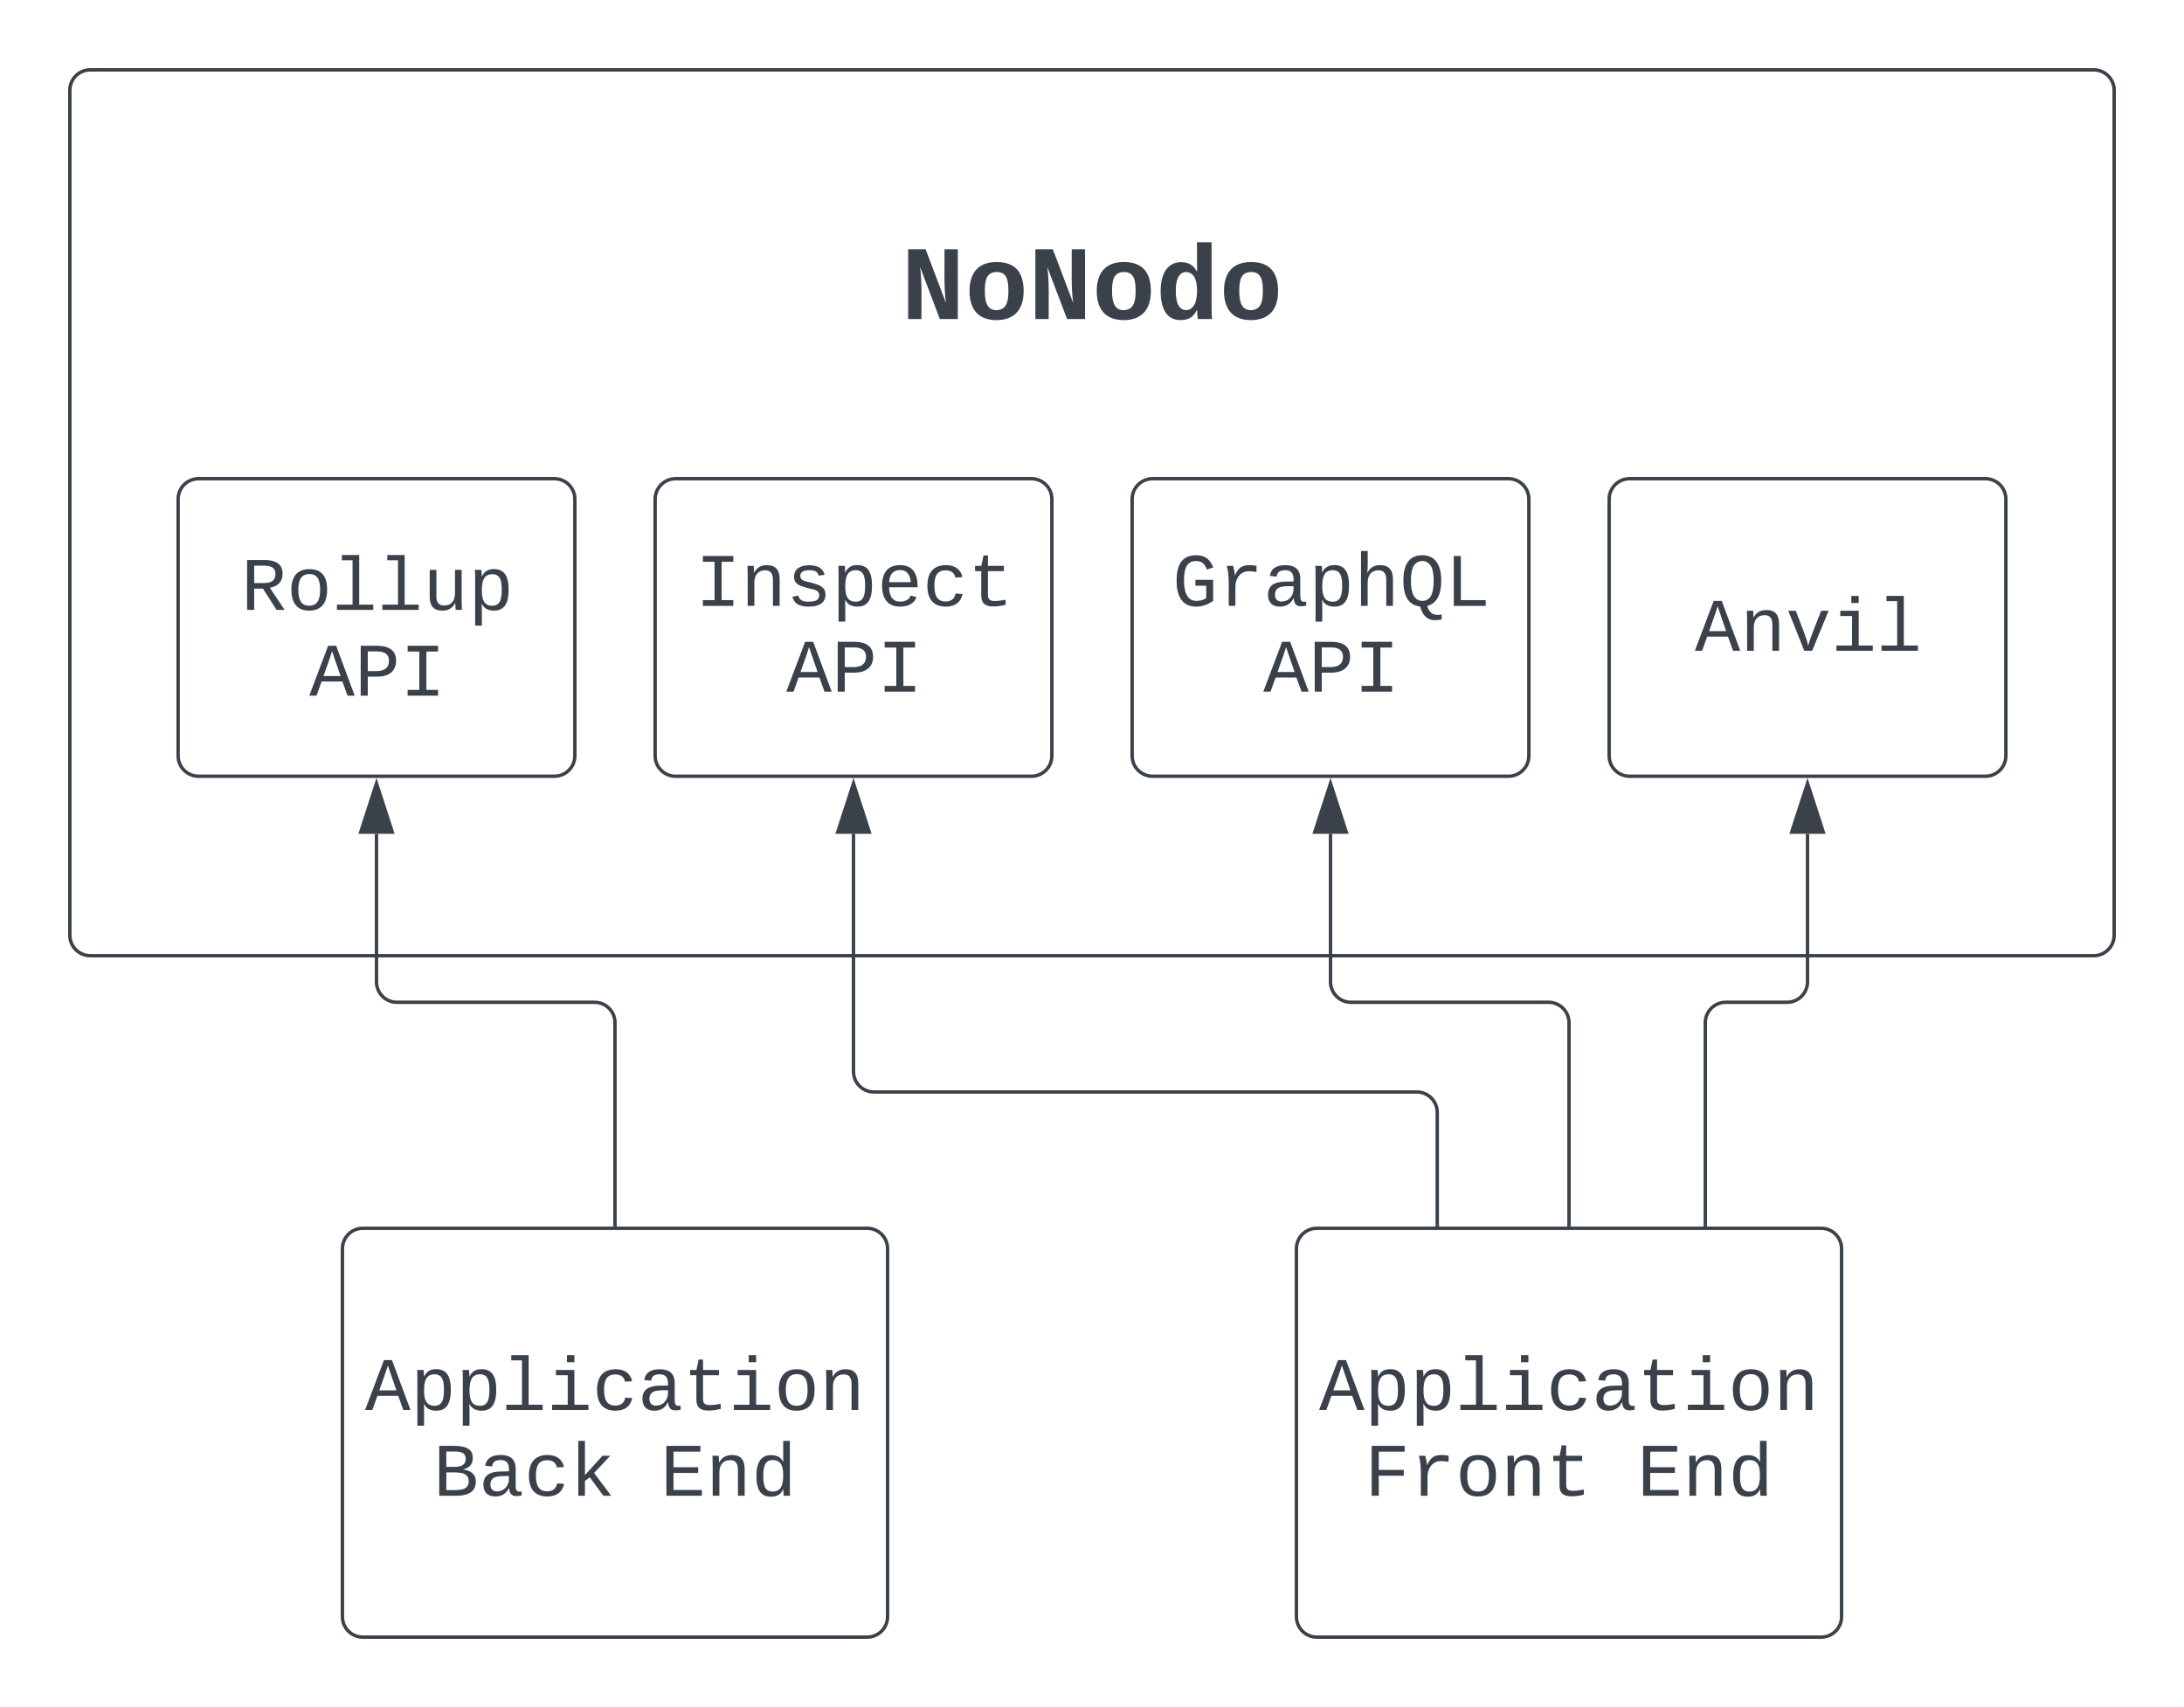
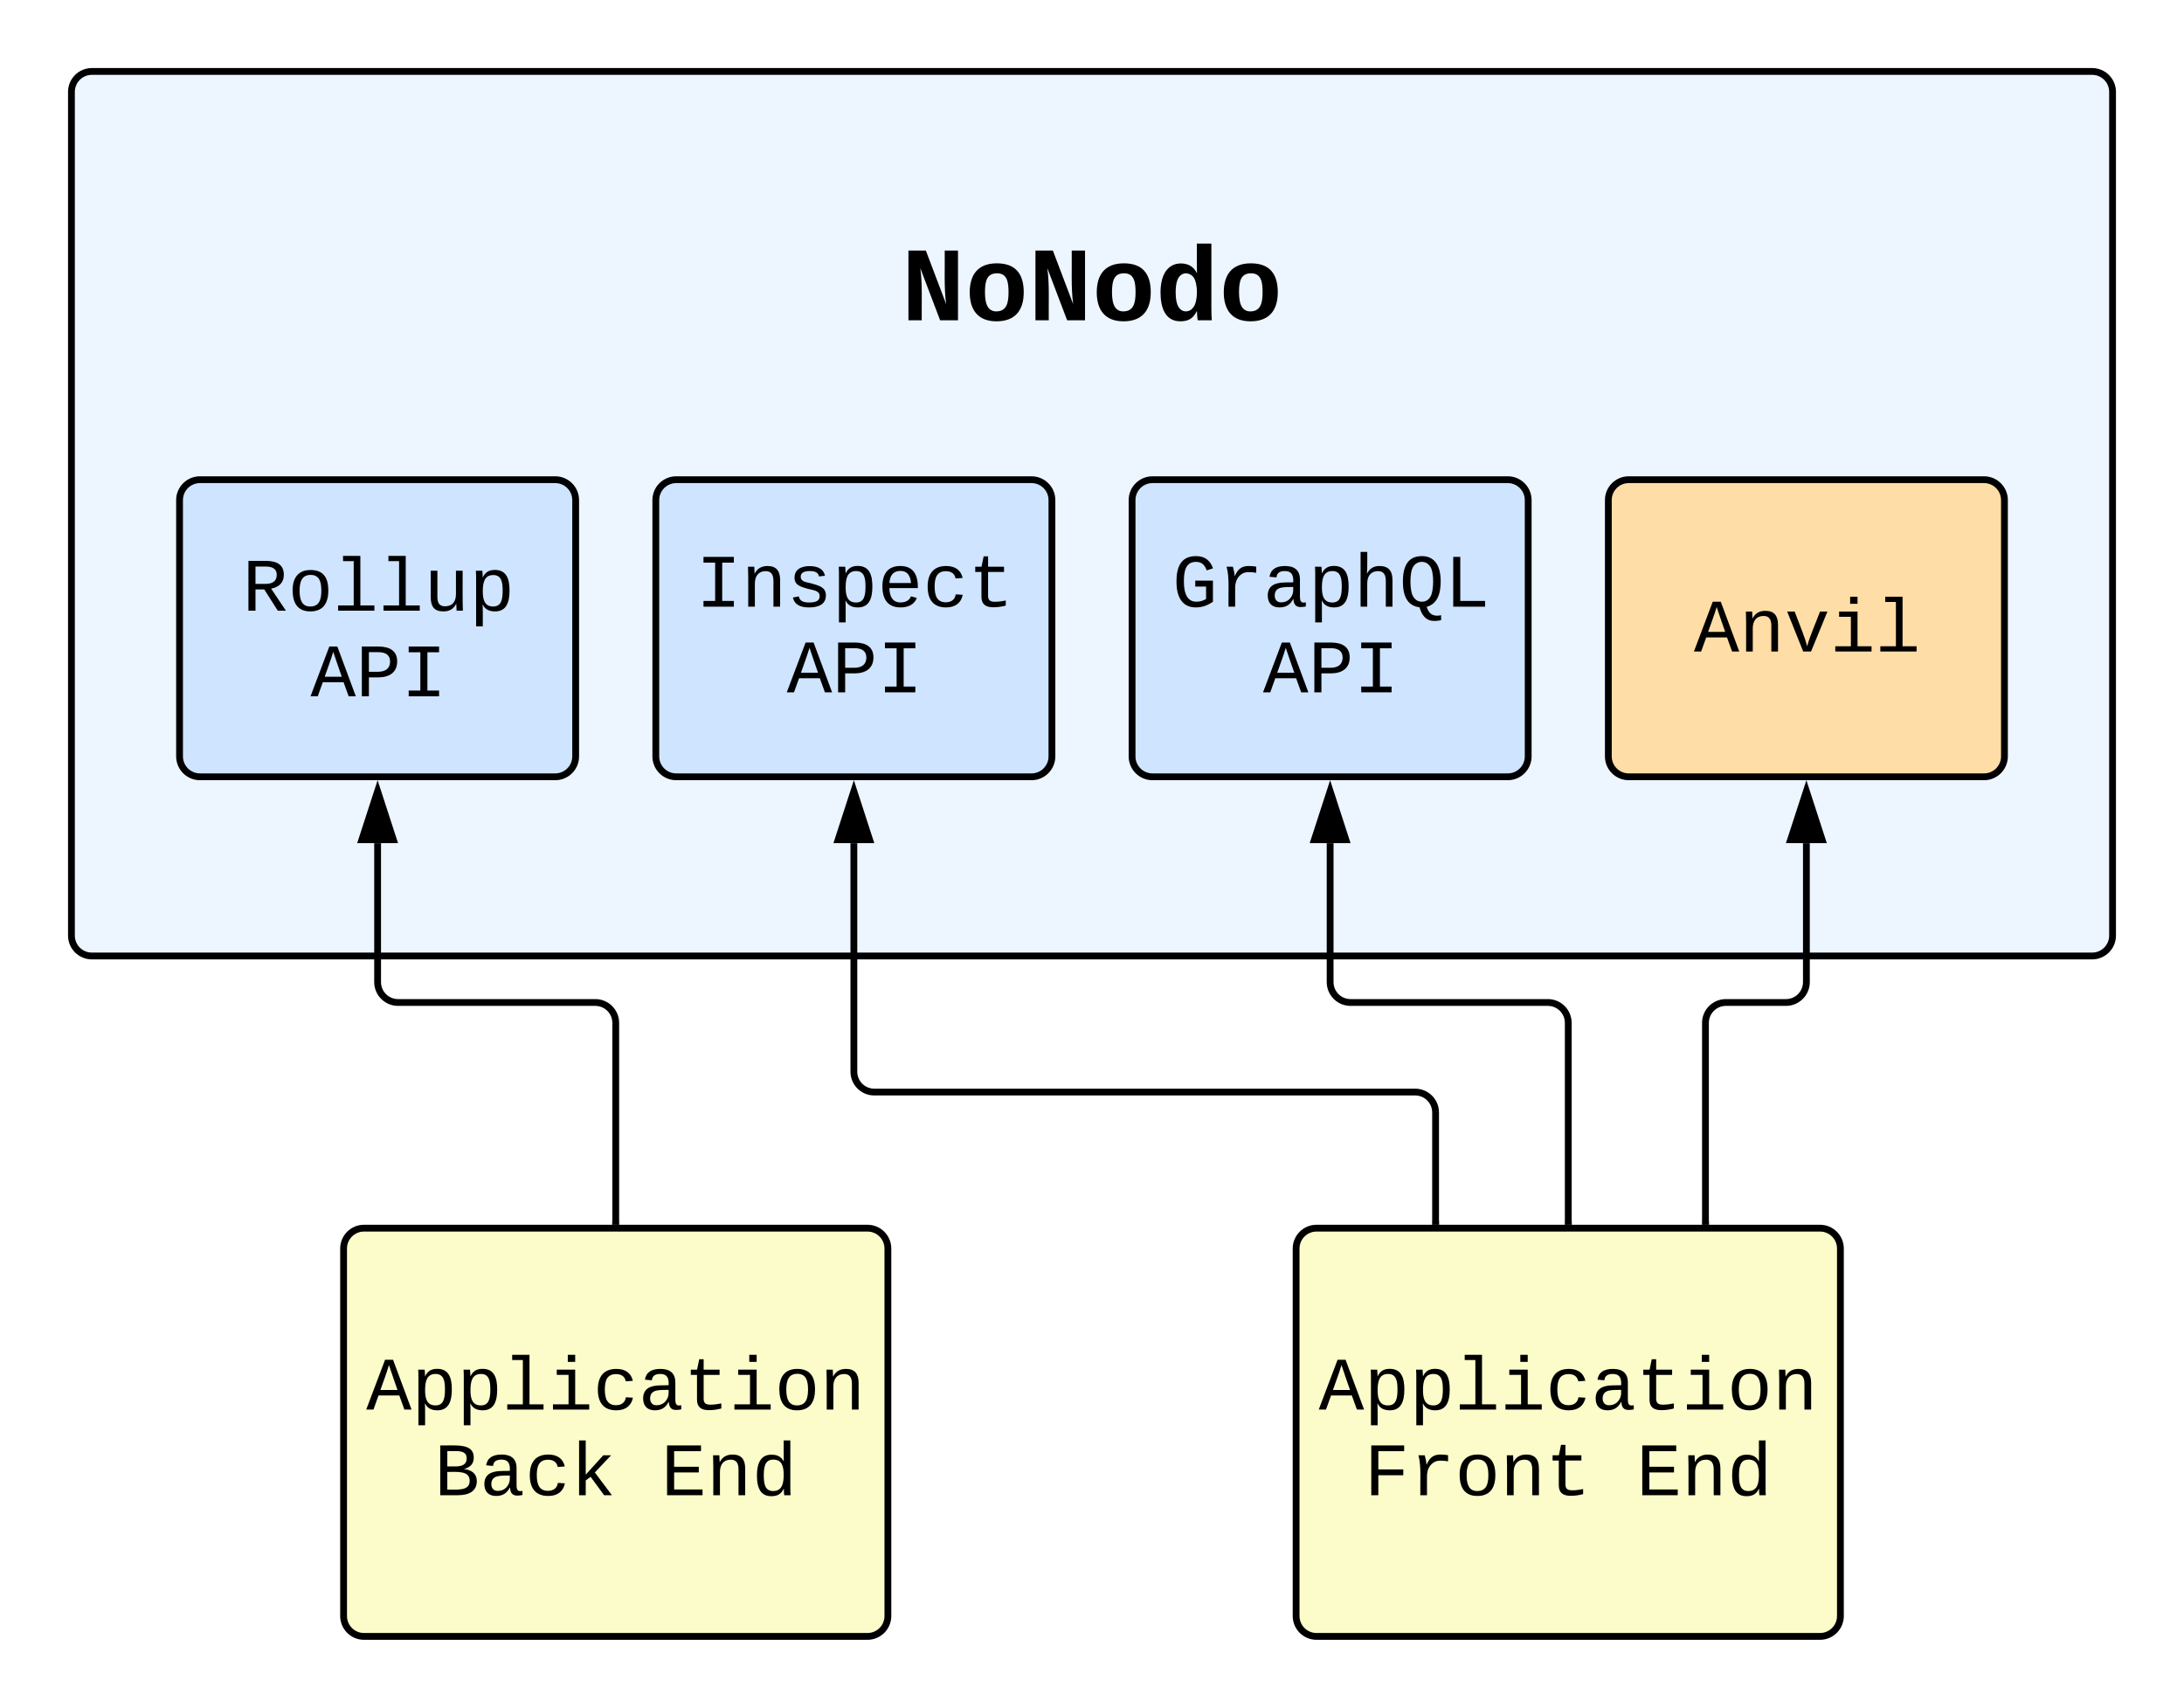
- <svg xmlns="http://www.w3.org/2000/svg" xmlns:ns1="lucid" xmlns:xlink="http://www.w3.org/1999/xlink" width="641" height="501">
-   <g transform="translate(-579.5 -379.5)" ns1:page-tab-id="0_0">
+ <svg xmlns="http://www.w3.org/2000/svg" xmlns:ns1="lucid" xmlns:xlink="http://www.w3.org/1999/xlink" width="642" height="502">
+   <g transform="translate(-579 -379)" ns1:page-tab-id="0_0">
    <path d="M500 0h1000v1000H500z" fill="#fff" />
-     <path d="M600 406a6 6 0 0 1 6-6h588a6 6 0 0 1 6 6v248a6 6 0 0 1-6 6H606a6 6 0 0 1-6-6z" stroke="#3a414a" fill="#fff" />
+     <path d="M600 406a6 6 0 0 1 6-6h588a6 6 0 0 1 6 6v248a6 6 0 0 1-6 6H606a6 6 0 0 1-6-6z" stroke="#000" stroke-width="2" fill="#edf5ff" />
    <use xlink:href="#a" transform="matrix(1,0,0,1,612,412) translate(288 25.90061)" />
    <use xlink:href="#b" transform="matrix(1,0,0,1,612,412) translate(231.9909 61.14366)" />
-     <path d="M680 746a6 6 0 0 1 6-6h148a6 6 0 0 1 6 6v108a6 6 0 0 1-6 6H686a6 6 0 0 1-6-6z" stroke="#3a414a" fill="#fff" />
+     <path d="M680 746a6 6 0 0 1 6-6h148a6 6 0 0 1 6 6v108a6 6 0 0 1-6 6H686a6 6 0 0 1-6-6z" stroke="#000" stroke-width="2" fill="#fcfcca" />
    <use xlink:href="#c" transform="matrix(1,0,0,1,692,752) translate(-5.345269 41.32682)" />
    <use xlink:href="#d" transform="matrix(1,0,0,1,692,752) translate(14.65799 66.50043)" />
    <use xlink:href="#e" transform="matrix(1,0,0,1,692,752) translate(81.3355 66.50043)" />
-     <path d="M960 746a6 6 0 0 1 6-6h148a6 6 0 0 1 6 6v108a6 6 0 0 1-6 6H966a6 6 0 0 1-6-6z" stroke="#3a414a" fill="#fff" />
+     <path d="M960 746a6 6 0 0 1 6-6h148a6 6 0 0 1 6 6v108a6 6 0 0 1-6 6H966a6 6 0 0 1-6-6z" stroke="#000" stroke-width="2" fill="#fcfcca" />
    <use xlink:href="#c" transform="matrix(1,0,0,1,972,752) translate(-5.345269 41.32682)" />
    <use xlink:href="#f" transform="matrix(1,0,0,1,972,752) translate(7.990234 66.50043)" />
    <use xlink:href="#e" transform="matrix(1,0,0,1,972,752) translate(88.00326 66.50043)" />
-     <path d="M631.78 526a6 6 0 0 1 6-6h104.44a6 6 0 0 1 6 6v75.33a6 6 0 0 1-6 6H637.78a6 6 0 0 1-6-6z" stroke="#3a414a" fill="#fff" />
+     <path d="M631.78 526a6 6 0 0 1 6-6h104.44a6 6 0 0 1 6 6v75.33a6 6 0 0 1-6 6H637.78a6 6 0 0 1-6-6z" stroke="#000" stroke-width="2" fill="#cfe4ff" />
    <use xlink:href="#g" transform="matrix(1,0,0,1,643.7778,532) translate(6.49349 26.50043)" />
    <use xlink:href="#h" transform="matrix(1,0,0,1,643.7778,532) translate(26.49674 51.67405)" />
-     <path d="M771.78 526a6 6 0 0 1 6-6h104.44a6 6 0 0 1 6 6v75.33a6 6 0 0 1-6 6H777.78a6 6 0 0 1-6-6z" stroke="#3a414a" fill="#fff" />
+     <path d="M771.78 526a6 6 0 0 1 6-6h104.44a6 6 0 0 1 6 6v75.33a6 6 0 0 1-6 6H777.78a6 6 0 0 1-6-6z" stroke="#000" stroke-width="2" fill="#cfe4ff" />
    <use xlink:href="#i" transform="matrix(1,0,0,1,783.7778,532) translate(-0.1742622 25.32682)" />
    <use xlink:href="#h" transform="matrix(1,0,0,1,783.7778,532) translate(26.49674 50.50043)" />
-     <path d="M911.78 526a6 6 0 0 1 6-6h104.44a6 6 0 0 1 6 6v75.33a6 6 0 0 1-6 6H917.78a6 6 0 0 1-6-6z" stroke="#3a414a" fill="#fff" />
+     <path d="M911.78 526a6 6 0 0 1 6-6h104.44a6 6 0 0 1 6 6v75.33a6 6 0 0 1-6 6H917.78a6 6 0 0 1-6-6z" stroke="#000" stroke-width="2" fill="#cfe4ff" />
    <use xlink:href="#j" transform="matrix(1,0,0,1,923.7778,532) translate(-0.1742622 25.32682)" />
    <use xlink:href="#h" transform="matrix(1,0,0,1,923.7778,532) translate(26.49674 50.50043)" />
-     <path d="M1001.33 739v-33a6 6 0 0 0-6-6H836a6 6 0 0 1-6-6v-69.78" stroke="#3a414a" fill="none" />
-     <path d="M1001.83 739.5h-1v-.5h1z" stroke="#3a414a" stroke-width=".05" fill="#3a414a" />
-     <path d="M830 609.45l4.63 14.27h-9.26z" stroke="#3a414a" fill="#3a414a" />
-     <path d="M1040 739v-59.33a6 6 0 0 0-6-6h-58a6 6 0 0 1-6-6v-43.45" stroke="#3a414a" fill="none" />
-     <path d="M1040.5 739.5h-1v-.5h1z" stroke="#3a414a" stroke-width=".05" fill="#3a414a" />
-     <path d="M970 609.45l4.63 14.27h-9.26z" stroke="#3a414a" fill="#3a414a" />
-     <path d="M760 739v-59.33a6 6 0 0 0-6-6h-58a6 6 0 0 1-6-6v-43.45" stroke="#3a414a" fill="none" />
-     <path d="M760.5 739.5h-1v-.5h1z" stroke="#3a414a" stroke-width=".05" fill="#3a414a" />
-     <path d="M690 609.45l4.63 14.27h-9.26z" stroke="#3a414a" fill="#3a414a" />
-     <path d="M1051.78 526a6 6 0 0 1 6-6h104.44a6 6 0 0 1 6 6v75.33a6 6 0 0 1-6 6h-104.44a6 6 0 0 1-6-6z" stroke="#3a414a" fill="#fff" />
+     <path d="M1001 738v-32a6 6 0 0 0-6-6H836a6 6 0 0 1-6-6v-67.16" stroke="#000" stroke-width="2" fill="none" />
+     <path d="M1002 739h-2v-1.03h2z" stroke="#000" stroke-width=".05" />
+     <path d="M830 611.57l4.63 14.26h-9.26z" stroke="#000" stroke-width="2" />
+     <path d="M1040 738v-58.33a6 6 0 0 0-6-6h-58a6 6 0 0 1-6-6v-40.83" stroke="#000" stroke-width="2" fill="none" />
+     <path d="M1041 739h-2v-1.03h2z" stroke="#000" stroke-width=".05" />
+     <path d="M970 611.57l4.63 14.26h-9.26z" stroke="#000" stroke-width="2" />
+     <path d="M760 738v-58.33a6 6 0 0 0-6-6h-58a6 6 0 0 1-6-6v-40.83" stroke="#000" stroke-width="2" fill="none" />
+     <path d="M761 739h-2v-1.03h2z" stroke="#000" stroke-width=".05" />
+     <path d="M690 611.57l4.63 14.26h-9.26z" stroke="#000" stroke-width="2" />
+     <path d="M1051.78 526a6 6 0 0 1 6-6h104.44a6 6 0 0 1 6 6v75.33a6 6 0 0 1-6 6h-104.44a6 6 0 0 1-6-6z" stroke="#000" stroke-width="2" fill="#ffdda6" />
    <g>
      <use xlink:href="#k" transform="matrix(1,0,0,1,1063.778,532) translate(13.16124 38.50043)" />
    </g>
-     <path d="M1080 739v-59.33a6 6 0 0 1 6-6h18a6 6 0 0 0 6-6v-43.45" stroke="#3a414a" fill="none" />
-     <path d="M1080.5 739.5h-1v-.5h1z" stroke="#3a414a" stroke-width=".05" fill="#3a414a" />
-     <path d="M1110 609.45l4.63 14.27h-9.27z" stroke="#3a414a" fill="#3a414a" />
+     <path d="M1080.33 738v-58.33a6 6 0 0 1 6-6H1104a6 6 0 0 0 6-6v-40.83" stroke="#000" stroke-width="2" fill="none" />
+     <path d="M1081.33 739h-2v-1.03h2z" stroke="#000" stroke-width=".05" />
+     <path d="M1110 611.57l4.63 14.26h-9.27z" stroke="#000" stroke-width="2" />
    <defs>
-       <path fill="#3a414a" d="M865-312c-44-312-23-686-28-1037h257V0H748L364-1010c44 304 24 668 28 1010H135v-1349h337" id="l" />
-       <path fill="#3a414a" d="M616-1102c361 0 521 202 521 560 0 354-171 562-527 562C259 20 92-192 92-542c0-351 169-560 524-560zm-9 930c200-2 236-165 236-370 0-199-27-367-223-367-195 0-233 146-233 367 0 129 18 223 55 282s92 88 165 88" id="m" />
-       <path fill="#3a414a" d="M802-909c-3-189-2-383-2-575h281v1248c-1 83 4 168 8 236H817c-9-50-14-117-15-176h-4C735-49 651 20 482 20 191 20 97-238 97-539c0-243 66-432 221-519 50-28 108-42 175-42 162 2 253 78 309 191zm-70 658c91-113 93-462 2-584-46-61-145-100-224-53-96 56-119 190-120 349 0 123 17 214 52 275 46 82 130 115 222 74 25-12 46-33 68-61" id="n" />
+       <path d="M865-312c-44-312-23-686-28-1037h257V0H748L364-1010c44 304 24 668 28 1010H135v-1349h337" id="l" />
+       <path d="M616-1102c361 0 521 202 521 560 0 354-171 562-527 562C259 20 92-192 92-542c0-351 169-560 524-560zm-9 930c200-2 236-165 236-370 0-199-27-367-223-367-195 0-233 146-233 367 0 129 18 223 55 282s92 88 165 88" id="m" />
+       <path d="M802-909c-3-189-2-383-2-575h281v1248c-1 83 4 168 8 236H817c-9-50-14-117-15-176h-4C735-49 651 20 482 20 191 20 97-238 97-539c0-243 66-432 221-519 50-28 108-42 175-42 162 2 253 78 309 191zm-70 658c91-113 93-462 2-584-46-61-145-100-224-53-96 56-119 190-120 349 0 123 17 214 52 275 46 82 130 115 222 74 25-12 46-33 68-61" id="n" />
      <g id="b">
        <use transform="matrix(0.01519097,0,0,0.01519097,0,0)" xlink:href="#l" />
        <use transform="matrix(0.01519097,0,0,0.01519097,18.6697,0)" xlink:href="#m" />
        <use transform="matrix(0.01519097,0,0,0.01519097,37.33941,0)" xlink:href="#l" />
        <use transform="matrix(0.01519097,0,0,0.01519097,56.00911,0)" xlink:href="#m" />
        <use transform="matrix(0.01519097,0,0,0.01519097,74.67882,0)" xlink:href="#n" />
        <use transform="matrix(0.01519097,0,0,0.01519097,93.34852,0)" xlink:href="#m" />
      </g>
-       <path fill="#3a414a" d="M1034 0L896-382H333L196 0H0l510-1349h217L1228 0h-194zM847-531c-77-225-157-447-231-674-69 231-154 451-232 674h463" id="o" />
-       <path fill="#3a414a" d="M698-1104c312 3 392 244 392 558 0 315-82 566-392 566-169 0-277-65-331-184h-5c8 188 2 394 4 589H185V-858c0-76-1-156-6-224h175c6 52 9 120 10 178h4c58-122 150-202 330-200zm-49 991c225 0 255-203 255-433 0-225-32-419-253-419-236 0-285 192-285 441 0 237 53 411 283 411" id="p" />
-       <path fill="#3a414a" d="M736-142h380V0H134v-142h422v-1200H267v-142h469v1342" id="q" />
-       <path fill="#3a414a" d="M745-142h380V0H143v-142h422v-798H246v-142h499v940zM545-1292v-192h200v192H545" id="r" />
-       <path fill="#3a414a" d="M631 20c-350 0-501-215-501-562 0-355 162-560 502-560 250 0 399 118 446 323l-192 14c-23-124-109-196-262-196-242 0-305 171-305 415 1 245 61 427 304 427 151 0 248-77 267-215l190 12C1039-107 883 20 631 20" id="s" />
-       <path fill="#3a414a" d="M1000-272c3 95 12 159 101 161 21 0 41-3 59-7V-6c-44 10-86 16-139 16-141 2-191-84-197-217h-6C748-76 648 20 446 20c-207 0-318-120-318-322 0-266 194-348 454-354l236-4c12-191-40-305-222-305-140 0-220 47-232 172l-188-17c33-204 181-292 423-292 255 0 401 118 401 364v466zm-683-27c0 109 63 184 175 182 166-3 259-96 306-217 24-65 20-120 20-200-232 7-501-28-501 235" id="t" />
-       <path fill="#3a414a" d="M682 16c-209 0-323-80-324-285v-671H190v-142h170l58-282h120v282h432v142H538v652c2 114 60 155 182 155 106 0 209-16 297-34v137C921-4 806 16 682 16" id="u" />
-       <path fill="#3a414a" d="M615-1102c343 0 484 203 482 560-1 347-147 562-488 562-336 0-475-219-479-562-4-349 156-560 485-560zm-8 989c240 0 301-180 301-429 0-245-55-427-290-427-236 0-299 181-299 427 0 243 61 429 288 429" id="v" />
-       <path fill="#3a414a" d="M706-1102c241 0 344 136 343 381V0H868v-695c1-168-57-273-220-268-190 6-283 138-283 336V0H185c-3-360 6-732-6-1082h170c4 54 7 126 8 185h3c63-121 164-204 346-205" id="w" />
+       <path d="M1034 0L896-382H333L196 0H0l510-1349h217L1228 0h-194zM847-531c-77-225-157-447-231-674-69 231-154 451-232 674h463" id="o" />
+       <path d="M698-1104c312 3 392 244 392 558 0 315-82 566-392 566-169 0-277-65-331-184h-5c8 188 2 394 4 589H185V-858c0-76-1-156-6-224h175c6 52 9 120 10 178h4c58-122 150-202 330-200zm-49 991c225 0 255-203 255-433 0-225-32-419-253-419-236 0-285 192-285 441 0 237 53 411 283 411" id="p" />
+       <path d="M736-142h380V0H134v-142h422v-1200H267v-142h469v1342" id="q" />
+       <path d="M745-142h380V0H143v-142h422v-798H246v-142h499v940zM545-1292v-192h200v192H545" id="r" />
+       <path d="M631 20c-350 0-501-215-501-562 0-355 162-560 502-560 250 0 399 118 446 323l-192 14c-23-124-109-196-262-196-242 0-305 171-305 415 1 245 61 427 304 427 151 0 248-77 267-215l190 12C1039-107 883 20 631 20" id="s" />
+       <path d="M1000-272c3 95 12 159 101 161 21 0 41-3 59-7V-6c-44 10-86 16-139 16-141 2-191-84-197-217h-6C748-76 648 20 446 20c-207 0-318-120-318-322 0-266 194-348 454-354l236-4c12-191-40-305-222-305-140 0-220 47-232 172l-188-17c33-204 181-292 423-292 255 0 401 118 401 364v466zm-683-27c0 109 63 184 175 182 166-3 259-96 306-217 24-65 20-120 20-200-232 7-501-28-501 235" id="t" />
+       <path d="M682 16c-209 0-323-80-324-285v-671H190v-142h170l58-282h120v282h432v142H538v652c2 114 60 155 182 155 106 0 209-16 297-34v137C921-4 806 16 682 16" id="u" />
+       <path d="M615-1102c343 0 484 203 482 560-1 347-147 562-488 562-336 0-475-219-479-562-4-349 156-560 485-560zm-8 989c240 0 301-180 301-429 0-245-55-427-290-427-236 0-299 181-299 427 0 243 61 429 288 429" id="v" />
+       <path d="M706-1102c241 0 344 136 343 381V0H868v-695c1-168-57-273-220-268-190 6-283 138-283 336V0H185c-3-360 6-732-6-1082h170c4 54 7 126 8 185h3c63-121 164-204 346-205" id="w" />
      <g id="c">
        <use transform="matrix(0.01085069,0,0,0.01085069,0,0)" xlink:href="#o" />
        <use transform="matrix(0.01085069,0,0,0.01085069,13.3355,0)" xlink:href="#p" />
        <use transform="matrix(0.01085069,0,0,0.01085069,26.67101,0)" xlink:href="#p" />
        <use transform="matrix(0.01085069,0,0,0.01085069,40.00651,0)" xlink:href="#q" />
        <use transform="matrix(0.01085069,0,0,0.01085069,53.34201,0)" xlink:href="#r" />
        <use transform="matrix(0.01085069,0,0,0.01085069,66.67752,0)" xlink:href="#s" />
        <use transform="matrix(0.01085069,0,0,0.01085069,80.01302,0)" xlink:href="#t" />
        <use transform="matrix(0.01085069,0,0,0.01085069,93.34852,0)" xlink:href="#u" />
        <use transform="matrix(0.01085069,0,0,0.01085069,106.684,0)" xlink:href="#r" />
        <use transform="matrix(0.01085069,0,0,0.01085069,120.0195,0)" xlink:href="#v" />
        <use transform="matrix(0.01085069,0,0,0.01085069,133.355,0)" xlink:href="#w" />
      </g>
-       <path fill="#3a414a" d="M802-711c201 25 350 118 350 331C1152-95 921 0 634 0H162v-1349c401 9 908-74 908 327 0 184-111 275-268 311zm-224-69c174-2 300-51 300-218 0-163-124-198-302-198H353v416h225zM353-153c281-2 612 44 606-244-5-271-329-233-606-234v478" id="x" />
-       <path fill="#3a414a" d="M914 0L548-499l-132 98V0H236v-1484h180v927l475-525h211L663-617 1125 0H914" id="y" />
+       <path d="M802-711c201 25 350 118 350 331C1152-95 921 0 634 0H162v-1349c401 9 908-74 908 327 0 184-111 275-268 311zm-224-69c174-2 300-51 300-218 0-163-124-198-302-198H353v416h225zM353-153c281-2 612 44 606-244-5-271-329-233-606-234v478" id="x" />
+       <path d="M914 0L548-499l-132 98V0H236v-1484h180v927l475-525h211L663-617 1125 0H914" id="y" />
      <g id="d">
        <use transform="matrix(0.01085069,0,0,0.01085069,0,0)" xlink:href="#x" />
        <use transform="matrix(0.01085069,0,0,0.01085069,13.3355,0)" xlink:href="#t" />
        <use transform="matrix(0.01085069,0,0,0.01085069,26.67101,0)" xlink:href="#s" />
        <use transform="matrix(0.01085069,0,0,0.01085069,40.00651,0)" xlink:href="#y" />
      </g>
-       <path fill="#3a414a" d="M162 0v-1349h919v156H353v422h668v154H353v461h769V0H162" id="z" />
-       <path fill="#3a414a" d="M865-914c-3-187-2-380-2-570h180v1261c0 76 1 155 6 223H877c-8-49-9-116-10-174h-5C801-44 708 26 530 26c-135 0-234-46-297-139s-95-232-95-419c0-377 131-566 392-566 176 0 271 63 335 184zm-286-51c-222 0-255 197-255 427 0 229 31 425 253 425 237 0 286-195 286-441 0-238-52-411-284-411" id="A" />
+       <path d="M162 0v-1349h919v156H353v422h668v154H353v461h769V0H162" id="z" />
+       <path d="M865-914c-3-187-2-380-2-570h180v1261c0 76 1 155 6 223H877c-8-49-9-116-10-174h-5C801-44 708 26 530 26c-135 0-234-46-297-139s-95-232-95-419c0-377 131-566 392-566 176 0 271 63 335 184zm-286-51c-222 0-255 197-255 427 0 229 31 425 253 425 237 0 286-195 286-441 0-238-52-411-284-411" id="A" />
      <g id="e">
        <use transform="matrix(0.01085069,0,0,0.01085069,0,0)" xlink:href="#z" />
        <use transform="matrix(0.01085069,0,0,0.01085069,13.3355,0)" xlink:href="#w" />
        <use transform="matrix(0.01085069,0,0,0.01085069,26.67101,0)" xlink:href="#A" />
      </g>
-       <path fill="#3a414a" d="M385-1193v494h676v158H385V0H194v-1349h891v156H385" id="B" />
-       <path fill="#3a414a" d="M839-1102c70 0 148 7 206 17v167c-112-18-268-36-363 15-129 69-208 203-208 395V0H294c-10-367 32-789-52-1082h171c21 75 41 161 48 250h5c67-152 152-270 373-270" id="C" />
+       <path d="M385-1193v494h676v158H385V0H194v-1349h891v156H385" id="B" />
+       <path d="M839-1102c70 0 148 7 206 17v167c-112-18-268-36-363 15-129 69-208 203-208 395V0H294c-10-367 32-789-52-1082h171c21 75 41 161 48 250h5c67-152 152-270 373-270" id="C" />
      <g id="f">
        <use transform="matrix(0.01085069,0,0,0.01085069,0,0)" xlink:href="#B" />
        <use transform="matrix(0.01085069,0,0,0.01085069,13.3355,0)" xlink:href="#C" />
        <use transform="matrix(0.01085069,0,0,0.01085069,26.67101,0)" xlink:href="#v" />
        <use transform="matrix(0.01085069,0,0,0.01085069,40.00651,0)" xlink:href="#w" />
        <use transform="matrix(0.01085069,0,0,0.01085069,53.34201,0)" xlink:href="#u" />
      </g>
-       <path fill="#3a414a" d="M1121-976c0 225-142 341-344 379L1177 0H957L591-575H353V0H162v-1349h482c281 3 477 100 477 373zM633-726c181-1 296-73 296-247 0-149-101-223-304-223H353v470h280" id="D" />
-       <path fill="#3a414a" d="M528 20c-247 0-343-132-343-381v-721h180v686c-4 177 45 284 224 277 194-8 279-136 279-336v-627h181c3 360-6 732 6 1082H885c-4-54-7-126-8-185h-3C809-64 714 20 528 20" id="E" />
+       <path d="M1121-976c0 225-142 341-344 379L1177 0H957L591-575H353V0H162v-1349h482c281 3 477 100 477 373zM633-726c181-1 296-73 296-247 0-149-101-223-304-223H353v470h280" id="D" />
+       <path d="M528 20c-247 0-343-132-343-381v-721h180v686c-4 177 45 284 224 277 194-8 279-136 279-336v-627h181c3 360-6 732 6 1082H885c-4-54-7-126-8-185h-3C809-64 714 20 528 20" id="E" />
      <g id="g">
        <use transform="matrix(0.01085069,0,0,0.01085069,0,0)" xlink:href="#D" />
        <use transform="matrix(0.01085069,0,0,0.01085069,13.3355,0)" xlink:href="#v" />
        <use transform="matrix(0.01085069,0,0,0.01085069,26.67101,0)" xlink:href="#q" />
        <use transform="matrix(0.01085069,0,0,0.01085069,40.00651,0)" xlink:href="#q" />
        <use transform="matrix(0.01085069,0,0,0.01085069,53.34201,0)" xlink:href="#E" />
        <use transform="matrix(0.01085069,0,0,0.01085069,66.67752,0)" xlink:href="#p" />
      </g>
-       <path fill="#3a414a" d="M622-1349c296 4 497 117 497 404 0 282-193 424-485 431H353V0H162v-1349h460zm-15 684c195-3 320-88 320-277 0-184-129-255-328-254H353v531h254" id="F" />
-       <path fill="#3a414a" d="M202-1349h823v156H709v1037h316V0H202v-156h316v-1037H202v-156" id="G" />
+       <path d="M622-1349c296 4 497 117 497 404 0 282-193 424-485 431H353V0H162v-1349h460zm-15 684c195-3 320-88 320-277 0-184-129-255-328-254H353v531h254" id="F" />
+       <path d="M202-1349h823v156H709v1037h316V0H202v-156h316v-1037H202v-156" id="G" />
      <g id="h">
        <use transform="matrix(0.01085069,0,0,0.01085069,0,0)" xlink:href="#o" />
        <use transform="matrix(0.01085069,0,0,0.01085069,13.3355,0)" xlink:href="#F" />
        <use transform="matrix(0.01085069,0,0,0.01085069,26.67101,0)" xlink:href="#G" />
      </g>
-       <path fill="#3a414a" d="M873-819c-18-114-119-146-250-146-163 0-245 50-245 151 0 151 170 148 294 185 182 54 388 94 388 320 0 240-189 325-439 329-245 4-410-69-454-268l159-31c24 133 136 168 295 165 144-2 270-31 270-171 0-164-195-160-331-202-167-52-350-87-350-299 0-218 173-315 413-313 220 2 373 77 412 260" id="H" />
-       <path fill="#3a414a" d="M617-1102c355 0 481 238 477 599H322c5 222 84 388 301 388 144 0 244-59 284-166l158 45C1002-72 854 20 623 20c-342 0-490-220-490-568 0-346 151-554 484-554zm291 461c-18-192-90-328-289-328-194 0-287 128-295 328h584" id="I" />
+       <path d="M873-819c-18-114-119-146-250-146-163 0-245 50-245 151 0 151 170 148 294 185 182 54 388 94 388 320 0 240-189 325-439 329-245 4-410-69-454-268l159-31c24 133 136 168 295 165 144-2 270-31 270-171 0-164-195-160-331-202-167-52-350-87-350-299 0-218 173-315 413-313 220 2 373 77 412 260" id="H" />
+       <path d="M617-1102c355 0 481 238 477 599H322c5 222 84 388 301 388 144 0 244-59 284-166l158 45C1002-72 854 20 623 20c-342 0-490-220-490-568 0-346 151-554 484-554zm291 461c-18-192-90-328-289-328-194 0-287 128-295 328h584" id="I" />
      <g id="i">
        <use transform="matrix(0.01085069,0,0,0.01085069,0,0)" xlink:href="#G" />
        <use transform="matrix(0.01085069,0,0,0.01085069,13.3355,0)" xlink:href="#w" />
        <use transform="matrix(0.01085069,0,0,0.01085069,26.67101,0)" xlink:href="#H" />
        <use transform="matrix(0.01085069,0,0,0.01085069,40.00651,0)" xlink:href="#p" />
        <use transform="matrix(0.01085069,0,0,0.01085069,53.34201,0)" xlink:href="#I" />
        <use transform="matrix(0.01085069,0,0,0.01085069,66.67752,0)" xlink:href="#s" />
        <use transform="matrix(0.01085069,0,0,0.01085069,80.01302,0)" xlink:href="#u" />
      </g>
-       <path fill="#3a414a" d="M655-135c108 0 195-33 260-74v-336H622v-160h479v572C981-54 839 20 639 20c-388 0-526-306-526-701 0-406 129-689 529-689 261 0 392 137 461 331l-171 56c-47-131-122-231-288-231-281 0-330 245-330 533 0 179 28 314 84 407s142 139 257 139" id="J" />
-       <path fill="#3a414a" d="M648-963c-190 6-283 138-283 336V0H185v-1484h181c-2 197 6 404-9 587h3c62-120 159-205 339-205 242 0 351 135 350 381V0H868v-695c1-168-57-273-220-268" id="K" />
-       <path fill="#3a414a" d="M102-681c0-398 126-689 513-689 165 0 291 58 379 174s132 287 132 515c0 353-105 610-380 685 49 143 111 234 276 240 36 1 86-7 115-13v134c-94 24-238 34-327-3-143-59-210-191-259-346-336-41-449-320-449-697zm749 406c94-160 97-656-5-807-57-85-130-132-231-132-104 0-178 47-234 132-101 153-99 655 1 809 57 89 130 138 232 138 109 0 184-49 237-140" id="L" />
-       <path fill="#3a414a" d="M237 0v-1349h191v1193h672V0H237" id="M" />
+       <path d="M655-135c108 0 195-33 260-74v-336H622v-160h479v572C981-54 839 20 639 20c-388 0-526-306-526-701 0-406 129-689 529-689 261 0 392 137 461 331l-171 56c-47-131-122-231-288-231-281 0-330 245-330 533 0 179 28 314 84 407s142 139 257 139" id="J" />
+       <path d="M648-963c-190 6-283 138-283 336V0H185v-1484h181c-2 197 6 404-9 587h3c62-120 159-205 339-205 242 0 351 135 350 381V0H868v-695c1-168-57-273-220-268" id="K" />
+       <path d="M102-681c0-398 126-689 513-689 165 0 291 58 379 174s132 287 132 515c0 353-105 610-380 685 49 143 111 234 276 240 36 1 86-7 115-13v134c-94 24-238 34-327-3-143-59-210-191-259-346-336-41-449-320-449-697zm749 406c94-160 97-656-5-807-57-85-130-132-231-132-104 0-178 47-234 132-101 153-99 655 1 809 57 89 130 138 232 138 109 0 184-49 237-140" id="L" />
+       <path d="M237 0v-1349h191v1193h672V0H237" id="M" />
      <g id="j">
        <use transform="matrix(0.01085069,0,0,0.01085069,0,0)" xlink:href="#J" />
        <use transform="matrix(0.01085069,0,0,0.01085069,13.3355,0)" xlink:href="#C" />
        <use transform="matrix(0.01085069,0,0,0.01085069,26.67101,0)" xlink:href="#t" />
        <use transform="matrix(0.01085069,0,0,0.01085069,40.00651,0)" xlink:href="#p" />
        <use transform="matrix(0.01085069,0,0,0.01085069,53.34201,0)" xlink:href="#K" />
        <use transform="matrix(0.01085069,0,0,0.01085069,66.67752,0)" xlink:href="#L" />
        <use transform="matrix(0.01085069,0,0,0.01085069,80.01302,0)" xlink:href="#M" />
      </g>
-       <path fill="#3a414a" d="M715 0H502L69-1082h202c94 253 197 500 285 758 19 57 36 126 52 183 96-335 234-626 350-941h201" id="N" />
+       <path d="M715 0H502L69-1082h202c94 253 197 500 285 758 19 57 36 126 52 183 96-335 234-626 350-941h201" id="N" />
      <g id="k">
        <use transform="matrix(0.01085069,0,0,0.01085069,0,0)" xlink:href="#o" />
        <use transform="matrix(0.01085069,0,0,0.01085069,13.3355,0)" xlink:href="#w" />
        <use transform="matrix(0.01085069,0,0,0.01085069,26.67101,0)" xlink:href="#N" />
        <use transform="matrix(0.01085069,0,0,0.01085069,40.00651,0)" xlink:href="#r" />
        <use transform="matrix(0.01085069,0,0,0.01085069,53.34201,0)" xlink:href="#q" />
      </g>
    </defs>
  </g>
</svg>
